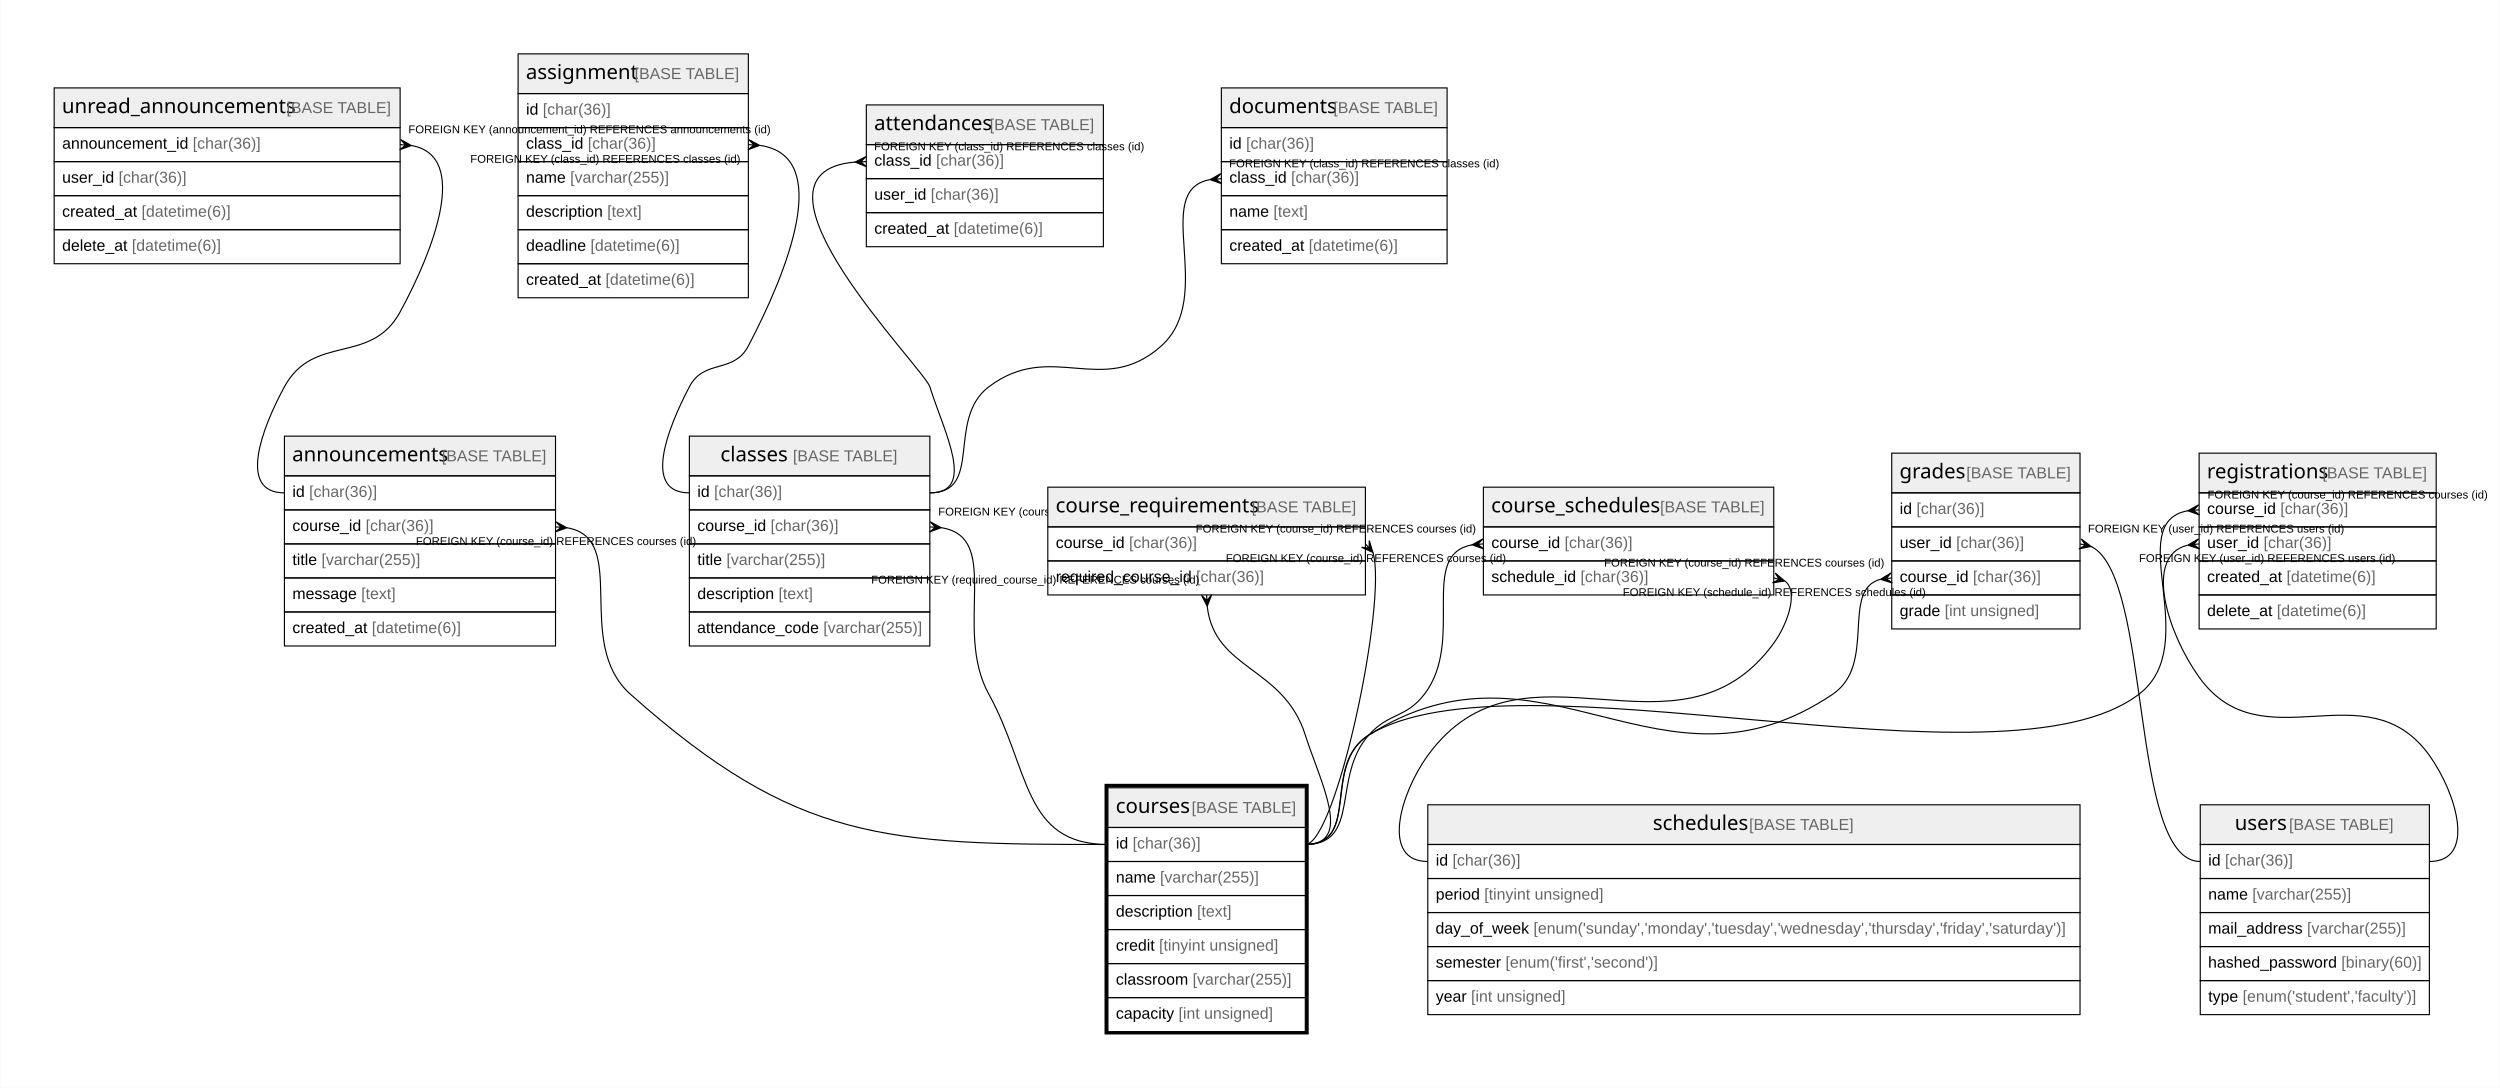
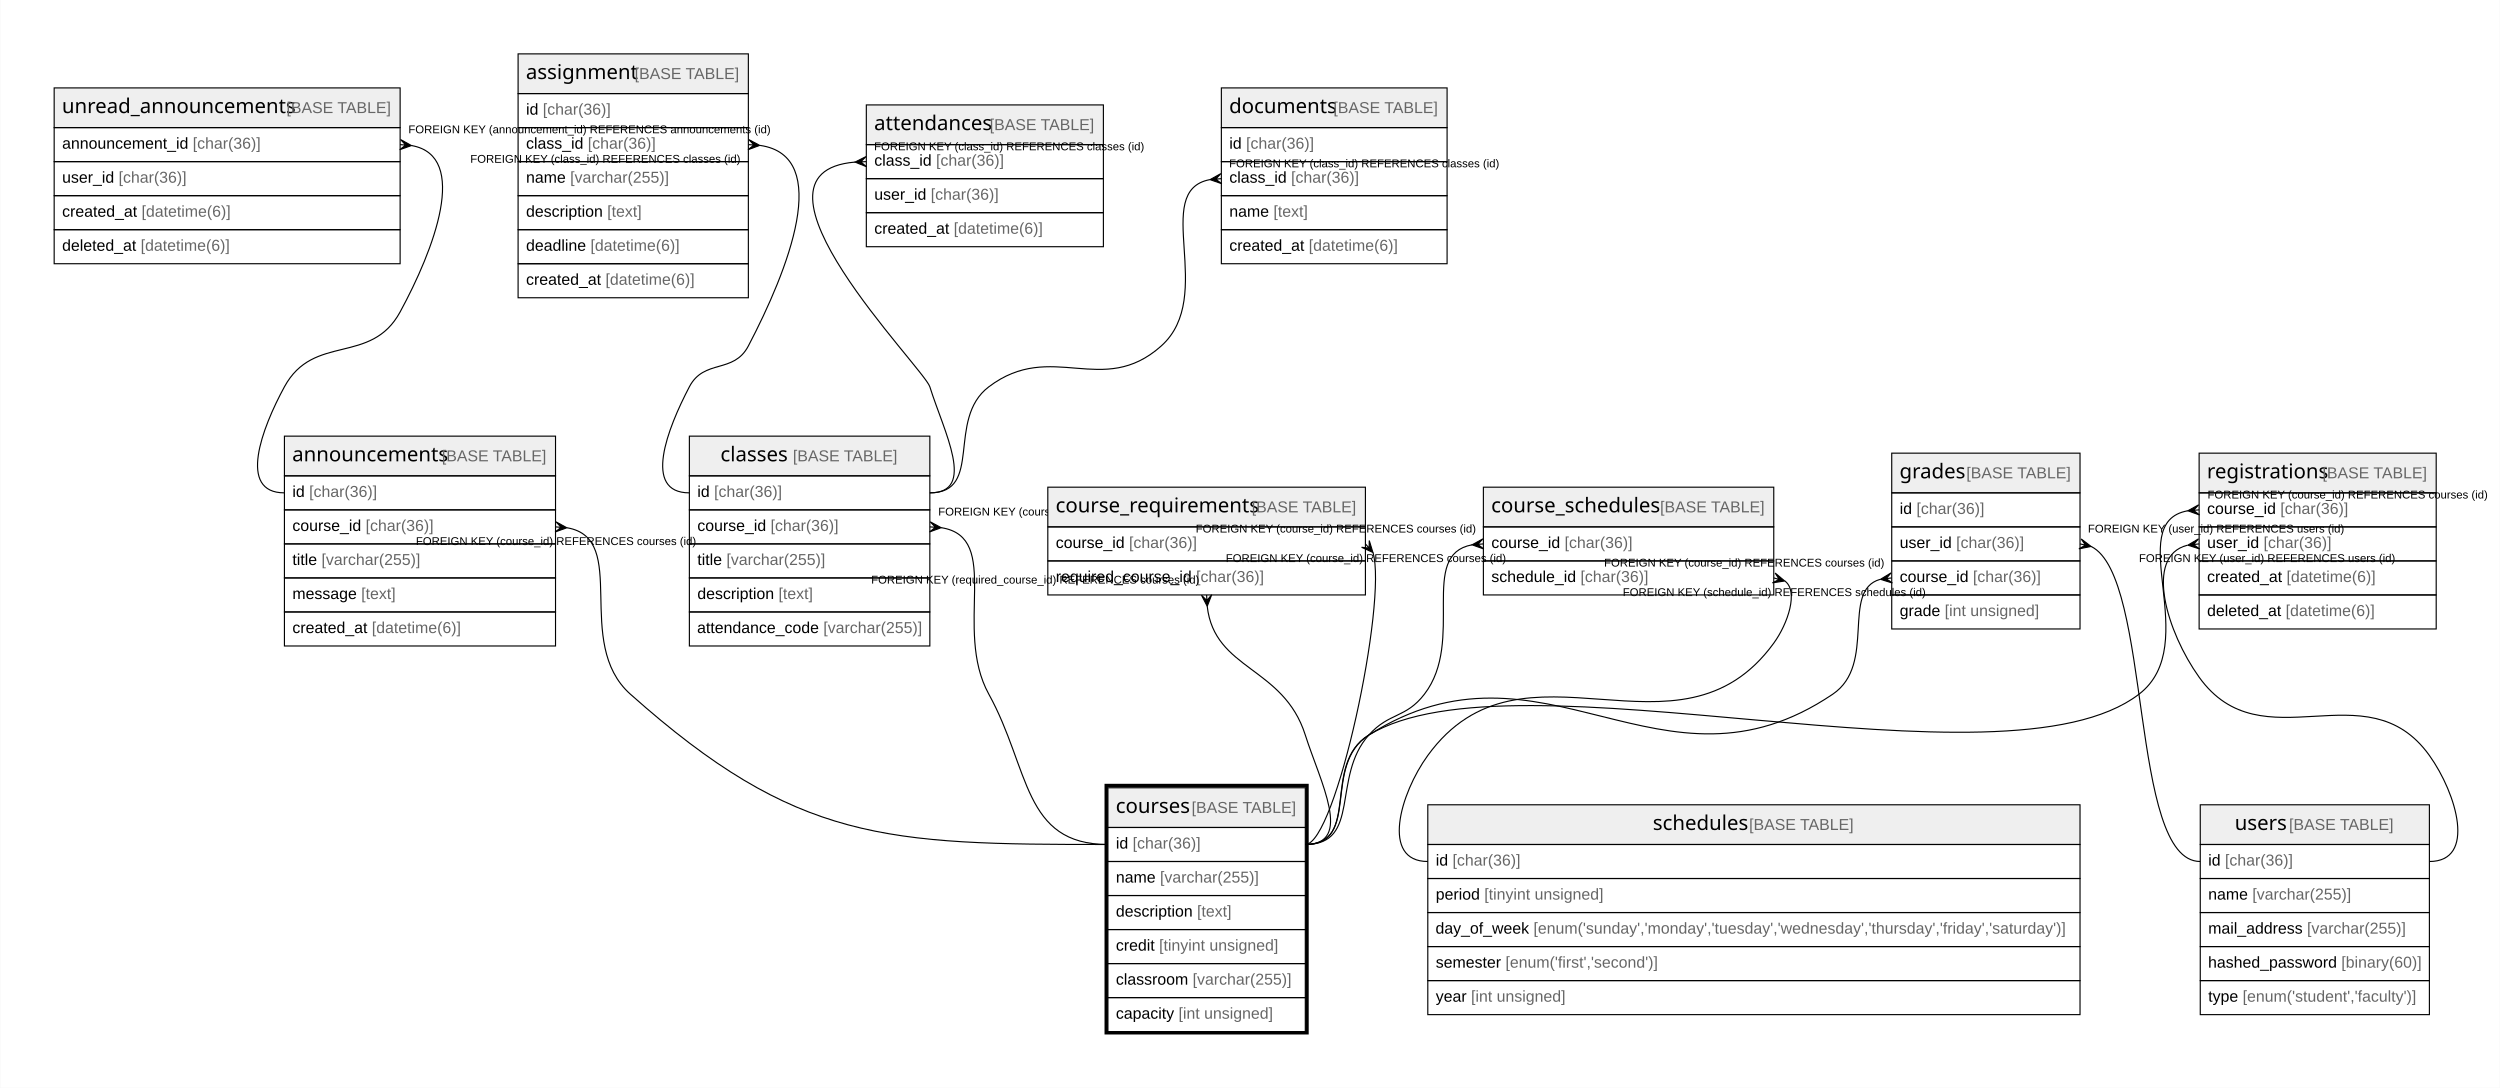
<svg xmlns="http://www.w3.org/2000/svg" width="2204pt" height="959pt" viewBox="0.00 0.00 2203.50 959.00">
  <g id="graph0" class="graph" transform="scale(1 1) rotate(0) translate(4 955)">
    <polygon fill="#ffffff" stroke="transparent" points="-4,4 -4,-955 2199.5,-955 2199.5,4 -4,4" />
    <g id="node1" class="node">
      <polygon fill="#efefef" stroke="transparent" points="972.5,-225.5 972.5,-260.5 1146.5,-260.5 1146.5,-225.5 972.5,-225.5" />
      <polygon fill="none" stroke="#000000" points="972.5,-225.5 972.5,-260.5 1146.5,-260.5 1146.5,-225.5 972.5,-225.5" />
      <text text-anchor="start" x="979.368" y="-238.3" font-family="Arial Bold" font-size="18.00" fill="#000000">courses</text>
      <text text-anchor="start" x="1042.379" y="-238.3" font-family="Arial" font-size="14.00" fill="#000000"> </text>
      <text text-anchor="start" x="1046.269" y="-238.3" font-family="Arial" font-size="14.00" fill="#666666">[BASE TABLE]</text>
      <polygon fill="none" stroke="#000000" points="972.5,-195.5 972.5,-225.5 1146.5,-225.5 1146.5,-195.5 972.5,-195.5" />
      <text text-anchor="start" x="979.5" y="-206.9" font-family="Arial" font-size="14.00" fill="#000000">id </text>
      <text text-anchor="start" x="994.28" y="-206.9" font-family="Arial" font-size="14.00" fill="#666666">[char(36)]</text>
      <polygon fill="none" stroke="#000000" points="972.5,-165.5 972.5,-195.5 1146.5,-195.5 1146.5,-165.5 972.5,-165.5" />
      <text text-anchor="start" x="979.5" y="-176.9" font-family="Arial" font-size="14.00" fill="#000000">name </text>
      <text text-anchor="start" x="1018.399" y="-176.9" font-family="Arial" font-size="14.00" fill="#666666">[varchar(255)]</text>
      <polygon fill="none" stroke="#000000" points="972.5,-135.5 972.5,-165.5 1146.5,-165.5 1146.5,-135.5 972.5,-135.5" />
      <text text-anchor="start" x="979.5" y="-146.9" font-family="Arial" font-size="14.00" fill="#000000">description </text>
      <text text-anchor="start" x="1051.068" y="-146.9" font-family="Arial" font-size="14.00" fill="#666666">[text]</text>
      <polygon fill="none" stroke="#000000" points="972.5,-105.5 972.5,-135.5 1146.5,-135.5 1146.5,-105.5 972.5,-105.5" />
      <text text-anchor="start" x="979.5" y="-116.9" font-family="Arial" font-size="14.00" fill="#000000">credit </text>
      <text text-anchor="start" x="1017.614" y="-116.9" font-family="Arial" font-size="14.00" fill="#666666">[tinyint unsigned]</text>
      <polygon fill="none" stroke="#000000" points="972.5,-75.5 972.5,-105.5 1146.5,-105.5 1146.5,-75.5 972.5,-75.5" />
      <text text-anchor="start" x="979.5" y="-86.9" font-family="Arial" font-size="14.00" fill="#000000">classroom </text>
      <text text-anchor="start" x="1047.166" y="-86.9" font-family="Arial" font-size="14.00" fill="#666666">[varchar(255)]</text>
      <polygon fill="none" stroke="#000000" points="972.5,-45.5 972.5,-75.5 1146.5,-75.5 1146.5,-45.5 972.5,-45.5" />
      <text text-anchor="start" x="979.5" y="-56.9" font-family="Arial" font-size="14.00" fill="#000000">capacity </text>
      <text text-anchor="start" x="1034.736" y="-56.9" font-family="Arial" font-size="14.00" fill="#666666">[int unsigned]</text>
      <polygon fill="none" stroke="#000000" stroke-width="3" points="971,-44.5 971,-262.5 1148,-262.5 1148,-44.5 971,-44.5" />
    </g>
    <g id="node2" class="node">
      <polygon fill="#efefef" stroke="transparent" points="246.5,-535.5 246.5,-570.5 485.5,-570.5 485.5,-535.5 246.5,-535.5" />
      <polygon fill="none" stroke="#000000" points="246.5,-535.5 246.5,-570.5 485.5,-570.5 485.5,-535.5 246.5,-535.5" />
      <text text-anchor="start" x="253.348" y="-548.3" font-family="Arial Bold" font-size="18.00" fill="#000000">announcements</text>
      <text text-anchor="start" x="381.398" y="-548.3" font-family="Arial" font-size="14.00" fill="#000000"> </text>
      <text text-anchor="start" x="385.289" y="-548.3" font-family="Arial" font-size="14.00" fill="#666666">[BASE TABLE]</text>
      <polygon fill="none" stroke="#000000" points="246.5,-505.5 246.5,-535.5 485.5,-535.5 485.5,-505.5 246.5,-505.5" />
      <text text-anchor="start" x="253.5" y="-516.9" font-family="Arial" font-size="14.00" fill="#000000">id </text>
      <text text-anchor="start" x="268.28" y="-516.9" font-family="Arial" font-size="14.00" fill="#666666">[char(36)]</text>
      <polygon fill="none" stroke="#000000" points="246.5,-475.5 246.5,-505.5 485.5,-505.5 485.5,-475.5 246.5,-475.5" />
      <text text-anchor="start" x="253.5" y="-486.9" font-family="Arial" font-size="14.00" fill="#000000">course_id </text>
      <text text-anchor="start" x="318.071" y="-486.9" font-family="Arial" font-size="14.00" fill="#666666">[char(36)]</text>
      <polygon fill="none" stroke="#000000" points="246.5,-445.5 246.5,-475.5 485.5,-475.5 485.5,-445.5 246.5,-445.5" />
      <text text-anchor="start" x="253.5" y="-456.9" font-family="Arial" font-size="14.00" fill="#000000">title </text>
      <text text-anchor="start" x="279.168" y="-456.9" font-family="Arial" font-size="14.00" fill="#666666">[varchar(255)]</text>
      <polygon fill="none" stroke="#000000" points="246.5,-415.5 246.5,-445.5 485.5,-445.5 485.5,-415.5 246.5,-415.5" />
      <text text-anchor="start" x="253.5" y="-426.9" font-family="Arial" font-size="14.00" fill="#000000">message </text>
      <text text-anchor="start" x="314.182" y="-426.9" font-family="Arial" font-size="14.00" fill="#666666">[text]</text>
      <polygon fill="none" stroke="#000000" points="246.5,-385.5 246.5,-415.5 485.5,-415.5 485.5,-385.5 246.5,-385.5" />
      <text text-anchor="start" x="253.5" y="-396.9" font-family="Arial" font-size="14.00" fill="#000000">created_at </text>
      <text text-anchor="start" x="323.528" y="-396.9" font-family="Arial" font-size="14.00" fill="#666666">[datetime(6)]</text>
    </g>
    <g id="edge1" class="edge">
      <path fill="none" stroke="#000000" d="M495.803,-489.69C551.363,-480.125 500.691,-388.241 551.5,-343 698.001,-212.555 776.341,-210.5 972.5,-210.5" />
      <polygon fill="#000000" stroke="#000000" points="495.469,-489.716 485.147,-486.014 490.485,-490.108 485.5,-490.5 485.5,-490.5 485.5,-490.5 490.485,-490.108 485.853,-494.986 495.469,-489.716 495.469,-489.716" />
      <text text-anchor="start" x="362.386" y="-474.5" font-family="Arial" font-size="10.00" fill="#000000">FOREIGN KEY (course_id) REFERENCES courses (id)</text>
    </g>
    <g id="node3" class="node">
      <polygon fill="#efefef" stroke="transparent" points="43.5,-842.5 43.5,-877.5 348.5,-877.5 348.5,-842.5 43.5,-842.5" />
      <polygon fill="none" stroke="#000000" points="43.5,-842.5 43.5,-877.5 348.5,-877.5 348.5,-842.5 43.5,-842.5" />
      <text text-anchor="start" x="50.333" y="-855.3" font-family="Arial Bold" font-size="18.00" fill="#000000">unread_announcements</text>
      <text text-anchor="start" x="244.413" y="-855.3" font-family="Arial" font-size="14.00" fill="#000000"> </text>
      <text text-anchor="start" x="248.304" y="-855.3" font-family="Arial" font-size="14.00" fill="#666666">[BASE TABLE]</text>
      <polygon fill="none" stroke="#000000" points="43.5,-812.5 43.5,-842.5 348.5,-842.5 348.5,-812.5 43.5,-812.5" />
      <text text-anchor="start" x="50.5" y="-823.9" font-family="Arial" font-size="14.00" fill="#000000">announcement_id </text>
      <text text-anchor="start" x="165.657" y="-823.9" font-family="Arial" font-size="14.00" fill="#666666">[char(36)]</text>
      <polygon fill="none" stroke="#000000" points="43.5,-782.5 43.5,-812.5 348.5,-812.5 348.5,-782.5 43.5,-782.5" />
      <text text-anchor="start" x="50.5" y="-793.9" font-family="Arial" font-size="14.00" fill="#000000">user_id </text>
      <text text-anchor="start" x="100.288" y="-793.9" font-family="Arial" font-size="14.00" fill="#666666">[char(36)]</text>
      <polygon fill="none" stroke="#000000" points="43.5,-752.5 43.5,-782.5 348.5,-782.5 348.5,-752.5 43.5,-752.5" />
      <text text-anchor="start" x="50.5" y="-763.9" font-family="Arial" font-size="14.00" fill="#000000">created_at </text>
      <text text-anchor="start" x="120.528" y="-763.9" font-family="Arial" font-size="14.00" fill="#666666">[datetime(6)]</text>
      <polygon fill="none" stroke="#000000" points="43.5,-722.5 43.5,-752.5 348.5,-752.5 348.5,-722.5 43.5,-722.5" />
-       <text text-anchor="start" x="50.5" y="-733.9" font-family="Arial" font-size="14.00" fill="#000000">delete_at </text>
-       <text text-anchor="start" x="111.974" y="-733.9" font-family="Arial" font-size="14.00" fill="#666666">[datetime(6)]</text>
+       <text text-anchor="start" x="50.5" y="-733.9" font-family="Arial" font-size="14.00" fill="#000000">deleted_at </text>
+       <text text-anchor="start" x="119.757" y="-733.9" font-family="Arial" font-size="14.00" fill="#666666">[datetime(6)]</text>
    </g>
    <g id="edge2" class="edge">
      <path fill="none" stroke="#000000" d="M358.698,-826.657C410.188,-817.418 378.054,-734.324 348.5,-680 322.696,-632.569 272.304,-661.431 246.5,-614 226.641,-577.497 204.944,-520.5 246.5,-520.5" />
      <polygon fill="#000000" stroke="#000000" points="358.466,-826.676 348.129,-823.015 353.483,-827.088 348.5,-827.5 348.5,-827.5 348.5,-827.5 353.483,-827.088 348.871,-831.985 358.466,-826.676 358.466,-826.676" />
      <text text-anchor="start" x="355.753" y="-837.5" font-family="Arial" font-size="10.00" fill="#000000">FOREIGN KEY (announcement_id) REFERENCES announcements (id)</text>
    </g>
    <g id="node4" class="node">
      <polygon fill="#efefef" stroke="transparent" points="603.5,-535.5 603.5,-570.5 815.5,-570.5 815.5,-535.5 603.5,-535.5" />
      <polygon fill="none" stroke="#000000" points="603.5,-535.5 603.5,-570.5 815.5,-570.5 815.5,-535.5 603.5,-535.5" />
      <text text-anchor="start" x="630.87" y="-548.3" font-family="Arial Bold" font-size="18.00" fill="#000000">classes</text>
      <text text-anchor="start" x="690.876" y="-548.3" font-family="Arial" font-size="14.00" fill="#000000"> </text>
      <text text-anchor="start" x="694.767" y="-548.3" font-family="Arial" font-size="14.00" fill="#666666">[BASE TABLE]</text>
      <polygon fill="none" stroke="#000000" points="603.5,-505.5 603.5,-535.5 815.5,-535.5 815.5,-505.5 603.5,-505.5" />
      <text text-anchor="start" x="610.5" y="-516.9" font-family="Arial" font-size="14.00" fill="#000000">id </text>
      <text text-anchor="start" x="625.28" y="-516.9" font-family="Arial" font-size="14.00" fill="#666666">[char(36)]</text>
      <polygon fill="none" stroke="#000000" points="603.5,-475.5 603.5,-505.5 815.5,-505.5 815.5,-475.5 603.5,-475.5" />
      <text text-anchor="start" x="610.5" y="-486.9" font-family="Arial" font-size="14.00" fill="#000000">course_id </text>
      <text text-anchor="start" x="675.071" y="-486.9" font-family="Arial" font-size="14.00" fill="#666666">[char(36)]</text>
      <polygon fill="none" stroke="#000000" points="603.5,-445.5 603.5,-475.5 815.5,-475.5 815.5,-445.5 603.5,-445.5" />
      <text text-anchor="start" x="610.5" y="-456.9" font-family="Arial" font-size="14.00" fill="#000000">title </text>
      <text text-anchor="start" x="636.168" y="-456.9" font-family="Arial" font-size="14.00" fill="#666666">[varchar(255)]</text>
      <polygon fill="none" stroke="#000000" points="603.5,-415.5 603.5,-445.5 815.5,-445.5 815.5,-415.5 603.5,-415.5" />
      <text text-anchor="start" x="610.5" y="-426.9" font-family="Arial" font-size="14.00" fill="#000000">description </text>
      <text text-anchor="start" x="682.068" y="-426.9" font-family="Arial" font-size="14.00" fill="#666666">[text]</text>
      <polygon fill="none" stroke="#000000" points="603.5,-385.5 603.5,-415.5 815.5,-415.5 815.5,-385.5 603.5,-385.5" />
      <text text-anchor="start" x="610.3" y="-396.9" font-family="Arial" font-size="14.00" fill="#000000">attendance_code </text>
      <text text-anchor="start" x="721.581" y="-396.9" font-family="Arial" font-size="14.00" fill="#666666">[varchar(255)]</text>
    </g>
    <g id="edge3" class="edge">
      <path fill="none" stroke="#000000" d="M825.52,-489.794C879.855,-481.433 835.671,-400.64 867.5,-343 903.821,-277.224 897.362,-210.5 972.5,-210.5" />
      <polygon fill="#000000" stroke="#000000" points="825.475,-489.797 815.183,-486.011 820.488,-490.148 815.5,-490.5 815.5,-490.5 815.5,-490.5 820.488,-490.148 815.817,-494.989 825.475,-489.797 825.475,-489.797" />
      <text text-anchor="start" x="822.886" y="-500.5" font-family="Arial" font-size="10.00" fill="#000000">FOREIGN KEY (course_id) REFERENCES courses (id)</text>
    </g>
    <g id="node5" class="node">
      <polygon fill="#efefef" stroke="transparent" points="452.5,-872.5 452.5,-907.5 655.5,-907.5 655.5,-872.5 452.5,-872.5" />
      <polygon fill="none" stroke="#000000" points="452.5,-872.5 452.5,-907.5 655.5,-907.5 655.5,-872.5 452.5,-872.5" />
      <text text-anchor="start" x="459.363" y="-885.3" font-family="Arial Bold" font-size="18.00" fill="#000000">assignment</text>
      <text text-anchor="start" x="551.383" y="-885.3" font-family="Arial" font-size="14.00" fill="#000000"> </text>
      <text text-anchor="start" x="555.274" y="-885.3" font-family="Arial" font-size="14.00" fill="#666666">[BASE TABLE]</text>
      <polygon fill="none" stroke="#000000" points="452.5,-842.5 452.5,-872.5 655.5,-872.5 655.5,-842.5 452.5,-842.5" />
      <text text-anchor="start" x="459.5" y="-853.9" font-family="Arial" font-size="14.00" fill="#000000">id </text>
      <text text-anchor="start" x="474.28" y="-853.9" font-family="Arial" font-size="14.00" fill="#666666">[char(36)]</text>
      <polygon fill="none" stroke="#000000" points="452.5,-812.5 452.5,-842.5 655.5,-842.5 655.5,-812.5 452.5,-812.5" />
      <text text-anchor="start" x="459.5" y="-823.9" font-family="Arial" font-size="14.00" fill="#000000">class_id </text>
      <text text-anchor="start" x="513.952" y="-823.9" font-family="Arial" font-size="14.00" fill="#666666">[char(36)]</text>
      <polygon fill="none" stroke="#000000" points="452.5,-782.5 452.5,-812.5 655.5,-812.5 655.5,-782.5 452.5,-782.5" />
      <text text-anchor="start" x="459.5" y="-793.9" font-family="Arial" font-size="14.00" fill="#000000">name </text>
      <text text-anchor="start" x="498.399" y="-793.9" font-family="Arial" font-size="14.00" fill="#666666">[varchar(255)]</text>
      <polygon fill="none" stroke="#000000" points="452.5,-752.5 452.5,-782.5 655.5,-782.5 655.5,-752.5 452.5,-752.5" />
      <text text-anchor="start" x="459.5" y="-763.9" font-family="Arial" font-size="14.00" fill="#000000">description </text>
      <text text-anchor="start" x="531.068" y="-763.9" font-family="Arial" font-size="14.00" fill="#666666">[text]</text>
      <polygon fill="none" stroke="#000000" points="452.5,-722.5 452.5,-752.5 655.5,-752.5 655.5,-722.5 452.5,-722.5" />
      <text text-anchor="start" x="459.5" y="-733.9" font-family="Arial" font-size="14.00" fill="#000000">deadline </text>
      <text text-anchor="start" x="516.299" y="-733.9" font-family="Arial" font-size="14.00" fill="#666666">[datetime(6)]</text>
      <polygon fill="none" stroke="#000000" points="452.5,-692.5 452.5,-722.5 655.5,-722.5 655.5,-692.5 452.5,-692.5" />
      <text text-anchor="start" x="459.5" y="-703.9" font-family="Arial" font-size="14.00" fill="#000000">created_at </text>
      <text text-anchor="start" x="529.528" y="-703.9" font-family="Arial" font-size="14.00" fill="#666666">[datetime(6)]</text>
    </g>
    <g id="edge4" class="edge">
      <path fill="none" stroke="#000000" d="M665.808,-826.806C730.438,-817.493 690.397,-716.603 655.5,-650 642.454,-625.101 616.546,-638.899 603.5,-614 584.214,-577.191 561.944,-520.5 603.5,-520.5" />
      <polygon fill="#000000" stroke="#000000" points="665.477,-826.828 655.197,-823.01 660.489,-827.164 655.5,-827.5 655.5,-827.5 655.5,-827.5 660.489,-827.164 655.803,-831.99 665.477,-826.828 665.477,-826.828" />
      <text text-anchor="start" x="410.334" y="-811.5" font-family="Arial" font-size="10.00" fill="#000000">FOREIGN KEY (class_id) REFERENCES classes (id)</text>
    </g>
    <g id="node6" class="node">
      <polygon fill="#efefef" stroke="transparent" points="759.5,-827.5 759.5,-862.5 968.5,-862.5 968.5,-827.5 759.5,-827.5" />
      <polygon fill="none" stroke="#000000" points="759.5,-827.5 759.5,-862.5 968.5,-862.5 968.5,-827.5 759.5,-827.5" />
      <text text-anchor="start" x="766.349" y="-840.3" font-family="Arial Bold" font-size="18.00" fill="#000000">attendances</text>
      <text text-anchor="start" x="864.397" y="-840.3" font-family="Arial" font-size="14.00" fill="#000000"> </text>
      <text text-anchor="start" x="868.288" y="-840.3" font-family="Arial" font-size="14.00" fill="#666666">[BASE TABLE]</text>
      <polygon fill="none" stroke="#000000" points="759.5,-797.5 759.5,-827.5 968.5,-827.5 968.5,-797.5 759.5,-797.5" />
      <text text-anchor="start" x="766.5" y="-808.9" font-family="Arial" font-size="14.00" fill="#000000">class_id </text>
      <text text-anchor="start" x="820.952" y="-808.9" font-family="Arial" font-size="14.00" fill="#666666">[char(36)]</text>
      <polygon fill="none" stroke="#000000" points="759.5,-767.5 759.5,-797.5 968.5,-797.5 968.5,-767.5 759.5,-767.5" />
      <text text-anchor="start" x="766.5" y="-778.9" font-family="Arial" font-size="14.00" fill="#000000">user_id </text>
      <text text-anchor="start" x="816.288" y="-778.9" font-family="Arial" font-size="14.00" fill="#666666">[char(36)]</text>
      <polygon fill="none" stroke="#000000" points="759.5,-737.5 759.5,-767.5 968.5,-767.5 968.5,-737.5 759.5,-737.5" />
      <text text-anchor="start" x="766.5" y="-748.9" font-family="Arial" font-size="14.00" fill="#000000">created_at </text>
      <text text-anchor="start" x="836.528" y="-748.9" font-family="Arial" font-size="14.00" fill="#666666">[datetime(6)]</text>
    </g>
    <g id="edge5" class="edge">
      <path fill="none" stroke="#000000" d="M749.456,-812.1C638.431,-802.698 810.334,-630.556 815.5,-614 827.878,-574.331 857.056,-520.5 815.5,-520.5" />
      <polygon fill="#000000" stroke="#000000" points="749.508,-812.102 759.321,-816.996 754.504,-812.301 759.5,-812.5 759.5,-812.5 759.5,-812.5 754.504,-812.301 759.679,-808.004 749.508,-812.102 749.508,-812.102" />
      <text text-anchor="start" x="766.335" y="-822.5" font-family="Arial" font-size="10.00" fill="#000000">FOREIGN KEY (class_id) REFERENCES classes (id)</text>
    </g>
    <g id="node7" class="node">
      <polygon fill="#efefef" stroke="transparent" points="1072.5,-842.5 1072.5,-877.5 1271.5,-877.5 1271.5,-842.5 1072.5,-842.5" />
      <polygon fill="none" stroke="#000000" points="1072.5,-842.5 1072.5,-877.5 1271.5,-877.5 1271.5,-842.5 1072.5,-842.5" />
      <text text-anchor="start" x="1079.36" y="-855.3" font-family="Arial Bold" font-size="18.00" fill="#000000">documents</text>
      <text text-anchor="start" x="1167.386" y="-855.3" font-family="Arial" font-size="14.00" fill="#000000"> </text>
      <text text-anchor="start" x="1171.276" y="-855.3" font-family="Arial" font-size="14.00" fill="#666666">[BASE TABLE]</text>
      <polygon fill="none" stroke="#000000" points="1072.5,-812.5 1072.5,-842.5 1271.5,-842.5 1271.5,-812.5 1072.5,-812.5" />
      <text text-anchor="start" x="1079.5" y="-823.9" font-family="Arial" font-size="14.00" fill="#000000">id </text>
      <text text-anchor="start" x="1094.28" y="-823.9" font-family="Arial" font-size="14.00" fill="#666666">[char(36)]</text>
      <polygon fill="none" stroke="#000000" points="1072.5,-782.5 1072.5,-812.5 1271.5,-812.5 1271.5,-782.5 1072.5,-782.5" />
      <text text-anchor="start" x="1079.5" y="-793.9" font-family="Arial" font-size="14.00" fill="#000000">class_id </text>
      <text text-anchor="start" x="1133.952" y="-793.9" font-family="Arial" font-size="14.00" fill="#666666">[char(36)]</text>
      <polygon fill="none" stroke="#000000" points="1072.5,-752.5 1072.5,-782.5 1271.5,-782.5 1271.5,-752.5 1072.5,-752.5" />
      <text text-anchor="start" x="1079.5" y="-763.9" font-family="Arial" font-size="14.00" fill="#000000">name </text>
      <text text-anchor="start" x="1118.399" y="-763.9" font-family="Arial" font-size="14.00" fill="#666666">[text]</text>
      <polygon fill="none" stroke="#000000" points="1072.5,-722.5 1072.5,-752.5 1271.5,-752.5 1271.5,-722.5 1072.5,-722.5" />
      <text text-anchor="start" x="1079.5" y="-733.9" font-family="Arial" font-size="14.00" fill="#000000">created_at </text>
      <text text-anchor="start" x="1149.528" y="-733.9" font-family="Arial" font-size="14.00" fill="#666666">[datetime(6)]</text>
    </g>
    <g id="edge6" class="edge">
      <path fill="none" stroke="#000000" d="M1062.27,-796.619C1009.984,-786.607 1068.605,-693.874 1019.5,-650 967.73,-603.744 922.856,-655.899 867.5,-614 829.586,-585.303 863.05,-520.5 815.5,-520.5" />
      <polygon fill="#000000" stroke="#000000" points="1062.537,-796.641 1072.114,-801.983 1067.518,-797.071 1072.5,-797.5 1072.5,-797.5 1072.5,-797.5 1067.518,-797.071 1072.886,-793.017 1062.537,-796.641 1062.537,-796.641" />
      <text text-anchor="start" x="1079.334" y="-807.5" font-family="Arial" font-size="10.00" fill="#000000">FOREIGN KEY (class_id) REFERENCES classes (id)</text>
    </g>
    <g id="node8" class="node">
      <polygon fill="#efefef" stroke="transparent" points="919.5,-490.5 919.5,-525.5 1199.5,-525.5 1199.5,-490.5 919.5,-490.5" />
      <polygon fill="none" stroke="#000000" points="919.5,-490.5 919.5,-525.5 1199.5,-525.5 1199.5,-490.5 919.5,-490.5" />
      <text text-anchor="start" x="926.36" y="-503.3" font-family="Arial Bold" font-size="18.00" fill="#000000">course_requirements</text>
      <text text-anchor="start" x="1095.387" y="-503.3" font-family="Arial" font-size="14.00" fill="#000000"> </text>
      <text text-anchor="start" x="1099.277" y="-503.3" font-family="Arial" font-size="14.00" fill="#666666">[BASE TABLE]</text>
      <polygon fill="none" stroke="#000000" points="919.5,-460.5 919.5,-490.5 1199.5,-490.5 1199.5,-460.5 919.5,-460.5" />
      <text text-anchor="start" x="926.5" y="-471.9" font-family="Arial" font-size="14.00" fill="#000000">course_id </text>
      <text text-anchor="start" x="991.071" y="-471.9" font-family="Arial" font-size="14.00" fill="#666666">[char(36)]</text>
      <polygon fill="none" stroke="#000000" points="919.5,-430.5 919.5,-460.5 1199.5,-460.5 1199.5,-430.5 919.5,-430.5" />
      <text text-anchor="start" x="926.5" y="-441.9" font-family="Arial" font-size="14.00" fill="#000000">required_course_id </text>
      <text text-anchor="start" x="1050.194" y="-441.9" font-family="Arial" font-size="14.00" fill="#666666">[char(36)]</text>
    </g>
    <g id="edge7" class="edge">
      <path fill="none" stroke="#000000" d="M1206.191,-467.855C1218.999,-424.405 1173.478,-210.5 1146.5,-210.5" />
      <polygon fill="#000000" stroke="#000000" points="1206.086,-467.975 1196.114,-472.536 1202.793,-471.737 1199.5,-475.5 1199.5,-475.5 1199.5,-475.5 1202.793,-471.737 1202.886,-478.464 1206.086,-467.975 1206.086,-467.975" />
      <text text-anchor="start" x="1076.386" y="-459.5" font-family="Arial" font-size="10.00" fill="#000000">FOREIGN KEY (course_id) REFERENCES courses (id)</text>
    </g>
    <g id="edge8" class="edge">
      <path fill="none" stroke="#000000" d="M1060.04,-420.481C1066.408,-363.966 1127.289,-367.629 1146.5,-307 1159.455,-266.115 1189.389,-210.5 1146.5,-210.5" />
      <polygon fill="#000000" stroke="#000000" points="1060.038,-420.514 1055.006,-430.258 1059.769,-425.507 1059.5,-430.5 1059.5,-430.5 1059.5,-430.5 1059.769,-425.507 1063.994,-430.742 1060.038,-420.514 1060.038,-420.514" />
      <text text-anchor="start" x="763.77" y="-440.5" font-family="Arial" font-size="10.00" fill="#000000">FOREIGN KEY (required_course_id) REFERENCES courses (id)</text>
    </g>
    <g id="node9" class="node">
      <polygon fill="#efefef" stroke="transparent" points="1303.5,-490.5 1303.5,-525.5 1559.5,-525.5 1559.5,-490.5 1303.5,-490.5" />
      <polygon fill="none" stroke="#000000" points="1303.5,-490.5 1303.5,-525.5 1559.5,-525.5 1559.5,-490.5 1303.5,-490.5" />
      <text text-anchor="start" x="1310.352" y="-503.3" font-family="Arial Bold" font-size="18.00" fill="#000000">course_schedules</text>
      <text text-anchor="start" x="1455.394" y="-503.3" font-family="Arial" font-size="14.00" fill="#000000"> </text>
      <text text-anchor="start" x="1459.285" y="-503.3" font-family="Arial" font-size="14.00" fill="#666666">[BASE TABLE]</text>
      <polygon fill="none" stroke="#000000" points="1303.5,-460.5 1303.5,-490.5 1559.5,-490.5 1559.5,-460.5 1303.5,-460.5" />
      <text text-anchor="start" x="1310.5" y="-471.9" font-family="Arial" font-size="14.00" fill="#000000">course_id </text>
      <text text-anchor="start" x="1375.071" y="-471.9" font-family="Arial" font-size="14.00" fill="#666666">[char(36)]</text>
      <polygon fill="none" stroke="#000000" points="1303.5,-430.5 1303.5,-460.5 1559.5,-460.5 1559.5,-430.5 1303.5,-430.5" />
      <text text-anchor="start" x="1310.5" y="-441.9" font-family="Arial" font-size="14.00" fill="#000000">schedule_id </text>
      <text text-anchor="start" x="1389.082" y="-441.9" font-family="Arial" font-size="14.00" fill="#666666">[char(36)]</text>
    </g>
    <g id="edge9" class="edge">
      <path fill="none" stroke="#000000" d="M1293.504,-474.675C1245.774,-465.96 1287.805,-390.209 1251.5,-343 1235.026,-321.579 1220.551,-327.11 1202.5,-307 1169.377,-270.098 1196.087,-210.5 1146.5,-210.5" />
      <polygon fill="#000000" stroke="#000000" points="1293.534,-474.677 1303.13,-479.985 1298.517,-475.089 1303.5,-475.5 1303.5,-475.5 1303.5,-475.5 1298.517,-475.089 1303.87,-471.015 1293.534,-474.677 1293.534,-474.677" />
      <text text-anchor="start" x="1049.886" y="-485.5" font-family="Arial" font-size="10.00" fill="#000000">FOREIGN KEY (course_id) REFERENCES courses (id)</text>
    </g>
    <g id="node10" class="node">
      <polygon fill="#efefef" stroke="transparent" points="1254.5,-210.5 1254.5,-245.5 1829.5,-245.5 1829.5,-210.5 1254.5,-210.5" />
      <polygon fill="none" stroke="#000000" points="1254.5,-210.5 1254.5,-245.5 1829.5,-245.5 1829.5,-210.5 1254.5,-210.5" />
      <text text-anchor="start" x="1452.861" y="-223.3" font-family="Arial Bold" font-size="18.00" fill="#000000">schedules</text>
      <text text-anchor="start" x="1533.886" y="-223.3" font-family="Arial" font-size="14.00" fill="#000000"> </text>
      <text text-anchor="start" x="1537.776" y="-223.3" font-family="Arial" font-size="14.00" fill="#666666">[BASE TABLE]</text>
      <polygon fill="none" stroke="#000000" points="1254.5,-180.5 1254.5,-210.5 1829.5,-210.5 1829.5,-180.5 1254.5,-180.5" />
      <text text-anchor="start" x="1261.5" y="-191.9" font-family="Arial" font-size="14.00" fill="#000000">id </text>
      <text text-anchor="start" x="1276.28" y="-191.9" font-family="Arial" font-size="14.00" fill="#666666">[char(36)]</text>
      <polygon fill="none" stroke="#000000" points="1254.5,-150.5 1254.5,-180.5 1829.5,-180.5 1829.5,-150.5 1254.5,-150.5" />
      <text text-anchor="start" x="1261.5" y="-161.9" font-family="Arial" font-size="14.00" fill="#000000">period </text>
      <text text-anchor="start" x="1304.288" y="-161.9" font-family="Arial" font-size="14.00" fill="#666666">[tinyint unsigned]</text>
      <polygon fill="none" stroke="#000000" points="1254.5,-120.5 1254.5,-150.5 1829.5,-150.5 1829.5,-120.5 1254.5,-120.5" />
      <text text-anchor="start" x="1261.276" y="-131.9" font-family="Arial" font-size="14.00" fill="#000000">day_of_week </text>
      <text text-anchor="start" x="1347.642" y="-131.9" font-family="Arial" font-size="14.00" fill="#666666">[enum('sunday','monday','tuesday','wednesday','thursday','friday','saturday')]</text>
      <polygon fill="none" stroke="#000000" points="1254.5,-90.5 1254.5,-120.5 1829.5,-120.5 1829.5,-90.5 1254.5,-90.5" />
      <text text-anchor="start" x="1261.5" y="-101.9" font-family="Arial" font-size="14.00" fill="#000000">semester </text>
      <text text-anchor="start" x="1322.95" y="-101.9" font-family="Arial" font-size="14.00" fill="#666666">[enum('first','second')]</text>
      <polygon fill="none" stroke="#000000" points="1254.5,-60.5 1254.5,-90.5 1829.5,-90.5 1829.5,-60.5 1254.5,-60.5" />
      <text text-anchor="start" x="1261.5" y="-71.9" font-family="Arial" font-size="14.00" fill="#000000">year </text>
      <text text-anchor="start" x="1292.616" y="-71.9" font-family="Arial" font-size="14.00" fill="#666666">[int unsigned]</text>
    </g>
    <g id="edge10" class="edge">
      <path fill="none" stroke="#000000" d="M1569.304,-442.76C1581.479,-433.851 1572.059,-405.281 1559.5,-388 1475.713,-272.713 1338.287,-404.287 1254.5,-289 1230.069,-255.385 1212.944,-195.5 1254.5,-195.5" />
      <polygon fill="#000000" stroke="#000000" points="1569.131,-442.808 1558.289,-441.166 1564.315,-444.154 1559.5,-445.5 1559.5,-445.5 1559.5,-445.5 1564.315,-444.154 1560.711,-449.834 1569.131,-442.808 1569.131,-442.808" />
      <text text-anchor="start" x="1426.378" y="-429.5" font-family="Arial" font-size="10.00" fill="#000000">FOREIGN KEY (schedule_id) REFERENCES schedules (id)</text>
    </g>
    <g id="node11" class="node">
      <polygon fill="#efefef" stroke="transparent" points="1663.5,-520.5 1663.5,-555.5 1829.5,-555.5 1829.5,-520.5 1663.5,-520.5" />
      <polygon fill="none" stroke="#000000" points="1663.5,-520.5 1663.5,-555.5 1829.5,-555.5 1829.5,-520.5 1663.5,-520.5" />
      <text text-anchor="start" x="1670.365" y="-533.3" font-family="Arial Bold" font-size="18.00" fill="#000000">grades</text>
      <text text-anchor="start" x="1725.382" y="-533.3" font-family="Arial" font-size="14.00" fill="#000000"> </text>
      <text text-anchor="start" x="1729.272" y="-533.3" font-family="Arial" font-size="14.00" fill="#666666">[BASE TABLE]</text>
      <polygon fill="none" stroke="#000000" points="1663.5,-490.5 1663.5,-520.5 1829.5,-520.5 1829.5,-490.5 1663.5,-490.5" />
      <text text-anchor="start" x="1670.5" y="-501.9" font-family="Arial" font-size="14.00" fill="#000000">id </text>
      <text text-anchor="start" x="1685.28" y="-501.9" font-family="Arial" font-size="14.00" fill="#666666">[char(36)]</text>
      <polygon fill="none" stroke="#000000" points="1663.5,-460.5 1663.5,-490.5 1829.5,-490.5 1829.5,-460.5 1663.5,-460.5" />
      <text text-anchor="start" x="1670.5" y="-471.9" font-family="Arial" font-size="14.00" fill="#000000">user_id </text>
      <text text-anchor="start" x="1720.288" y="-471.9" font-family="Arial" font-size="14.00" fill="#666666">[char(36)]</text>
      <polygon fill="none" stroke="#000000" points="1663.5,-430.5 1663.5,-460.5 1829.5,-460.5 1829.5,-430.5 1663.5,-430.5" />
      <text text-anchor="start" x="1670.5" y="-441.9" font-family="Arial" font-size="14.00" fill="#000000">course_id </text>
      <text text-anchor="start" x="1735.071" y="-441.9" font-family="Arial" font-size="14.00" fill="#666666">[char(36)]</text>
      <polygon fill="none" stroke="#000000" points="1663.5,-400.5 1663.5,-430.5 1829.5,-430.5 1829.5,-400.5 1663.5,-400.5" />
      <text text-anchor="start" x="1670.5" y="-411.9" font-family="Arial" font-size="14.00" fill="#000000">grade </text>
      <text text-anchor="start" x="1710.182" y="-411.9" font-family="Arial" font-size="14.00" fill="#666666">[int unsigned]</text>
    </g>
    <g id="edge11" class="edge">
      <path fill="none" stroke="#000000" d="M1653.137,-444.204C1618.375,-434.231 1650.511,-369.378 1611.5,-343 1460.333,-240.786 1356.485,-404.917 1202.5,-307 1160.656,-280.392 1196.087,-210.5 1146.5,-210.5" />
      <polygon fill="#000000" stroke="#000000" points="1653.577,-444.259 1662.941,-449.965 1658.539,-444.88 1663.5,-445.5 1663.5,-445.5 1663.5,-445.5 1658.539,-444.88 1664.059,-441.035 1653.577,-444.259 1653.577,-444.259" />
      <text text-anchor="start" x="1409.886" y="-455.5" font-family="Arial" font-size="10.00" fill="#000000">FOREIGN KEY (course_id) REFERENCES courses (id)</text>
    </g>
    <g id="node12" class="node">
      <polygon fill="#efefef" stroke="transparent" points="1935.5,-210.5 1935.5,-245.5 2137.5,-245.5 2137.5,-210.5 1935.5,-210.5" />
      <polygon fill="none" stroke="#000000" points="1935.5,-210.5 1935.5,-245.5 2137.5,-245.5 2137.5,-210.5 1935.5,-210.5" />
      <text text-anchor="start" x="1965.871" y="-223.3" font-family="Arial Bold" font-size="18.00" fill="#000000">users</text>
      <text text-anchor="start" x="2009.875" y="-223.3" font-family="Arial" font-size="14.00" fill="#000000"> </text>
      <text text-anchor="start" x="2013.766" y="-223.3" font-family="Arial" font-size="14.00" fill="#666666">[BASE TABLE]</text>
      <polygon fill="none" stroke="#000000" points="1935.5,-180.5 1935.5,-210.5 2137.5,-210.5 2137.5,-180.5 1935.5,-180.5" />
      <text text-anchor="start" x="1942.5" y="-191.9" font-family="Arial" font-size="14.00" fill="#000000">id </text>
      <text text-anchor="start" x="1957.28" y="-191.9" font-family="Arial" font-size="14.00" fill="#666666">[char(36)]</text>
      <polygon fill="none" stroke="#000000" points="1935.5,-150.5 1935.5,-180.5 2137.5,-180.5 2137.5,-150.5 1935.5,-150.5" />
      <text text-anchor="start" x="1942.5" y="-161.9" font-family="Arial" font-size="14.00" fill="#000000">name </text>
      <text text-anchor="start" x="1981.399" y="-161.9" font-family="Arial" font-size="14.00" fill="#666666">[varchar(255)]</text>
      <polygon fill="none" stroke="#000000" points="1935.5,-120.5 1935.5,-150.5 2137.5,-150.5 2137.5,-120.5 1935.5,-120.5" />
      <text text-anchor="start" x="1942.5" y="-131.9" font-family="Arial" font-size="14.00" fill="#000000">mail_address </text>
      <text text-anchor="start" x="2029.621" y="-131.9" font-family="Arial" font-size="14.00" fill="#666666">[varchar(255)]</text>
      <polygon fill="none" stroke="#000000" points="1935.5,-90.5 1935.5,-120.5 2137.5,-120.5 2137.5,-90.5 1935.5,-90.5" />
      <text text-anchor="start" x="1942.367" y="-101.9" font-family="Arial" font-size="14.00" fill="#000000">hashed_password </text>
      <text text-anchor="start" x="2059.851" y="-101.9" font-family="Arial" font-size="14.00" fill="#666666">[binary(60)]</text>
      <polygon fill="none" stroke="#000000" points="1935.5,-60.5 1935.5,-90.5 2137.5,-90.5 2137.5,-60.5 1935.5,-60.5" />
      <text text-anchor="start" x="1942.5" y="-71.9" font-family="Arial" font-size="14.00" fill="#000000">type </text>
      <text text-anchor="start" x="1972.846" y="-71.9" font-family="Arial" font-size="14.00" fill="#666666">[enum('student','faculty')]</text>
    </g>
    <g id="edge12" class="edge">
      <path fill="none" stroke="#000000" d="M1839.272,-473.246C1893.438,-446.747 1872.477,-195.5 1935.5,-195.5" />
      <polygon fill="#000000" stroke="#000000" points="1839.244,-473.252 1828.489,-471.115 1834.372,-474.376 1829.5,-475.5 1829.5,-475.5 1829.5,-475.5 1834.372,-474.376 1830.511,-479.885 1839.244,-473.252 1839.244,-473.252" />
      <text text-anchor="start" x="1836.445" y="-485.5" font-family="Arial" font-size="10.00" fill="#000000">FOREIGN KEY (user_id) REFERENCES users (id)</text>
    </g>
    <g id="node13" class="node">
      <polygon fill="#efefef" stroke="transparent" points="1934.5,-520.5 1934.5,-555.5 2143.5,-555.5 2143.5,-520.5 1934.5,-520.5" />
      <polygon fill="none" stroke="#000000" points="1934.5,-520.5 1934.5,-555.5 2143.5,-555.5 2143.5,-520.5 1934.5,-520.5" />
      <text text-anchor="start" x="1941.369" y="-533.3" font-family="Arial Bold" font-size="18.00" fill="#000000">registrations</text>
      <text text-anchor="start" x="2039.377" y="-533.3" font-family="Arial" font-size="14.00" fill="#000000"> </text>
      <text text-anchor="start" x="2043.268" y="-533.3" font-family="Arial" font-size="14.00" fill="#666666">[BASE TABLE]</text>
      <polygon fill="none" stroke="#000000" points="1934.5,-490.5 1934.5,-520.5 2143.5,-520.5 2143.5,-490.5 1934.5,-490.5" />
      <text text-anchor="start" x="1941.5" y="-501.9" font-family="Arial" font-size="14.00" fill="#000000">course_id </text>
      <text text-anchor="start" x="2006.071" y="-501.9" font-family="Arial" font-size="14.00" fill="#666666">[char(36)]</text>
      <polygon fill="none" stroke="#000000" points="1934.5,-460.5 1934.5,-490.5 2143.5,-490.5 2143.5,-460.5 1934.5,-460.5" />
      <text text-anchor="start" x="1941.5" y="-471.9" font-family="Arial" font-size="14.00" fill="#000000">user_id </text>
      <text text-anchor="start" x="1991.288" y="-471.9" font-family="Arial" font-size="14.00" fill="#666666">[char(36)]</text>
      <polygon fill="none" stroke="#000000" points="1934.5,-430.5 1934.5,-460.5 2143.5,-460.5 2143.5,-430.5 1934.5,-430.5" />
      <text text-anchor="start" x="1941.5" y="-441.9" font-family="Arial" font-size="14.00" fill="#000000">created_at </text>
      <text text-anchor="start" x="2011.528" y="-441.9" font-family="Arial" font-size="14.00" fill="#666666">[datetime(6)]</text>
      <polygon fill="none" stroke="#000000" points="1934.5,-400.5 1934.5,-430.5 2143.5,-430.5 2143.5,-400.5 1934.5,-400.5" />
-       <text text-anchor="start" x="1941.5" y="-411.9" font-family="Arial" font-size="14.00" fill="#000000">delete_at </text>
-       <text text-anchor="start" x="2002.974" y="-411.9" font-family="Arial" font-size="14.00" fill="#666666">[datetime(6)]</text>
+       <text text-anchor="start" x="1941.5" y="-411.9" font-family="Arial" font-size="14.00" fill="#000000">deleted_at </text>
+       <text text-anchor="start" x="2010.757" y="-411.9" font-family="Arial" font-size="14.00" fill="#666666">[datetime(6)]</text>
    </g>
    <g id="edge13" class="edge">
      <path fill="none" stroke="#000000" d="M1924.476,-504.69C1866.321,-494.312 1938.837,-386.973 1881.5,-343 1761.6,-251.046 1331.398,-385.846 1202.5,-307 1160.199,-281.125 1196.087,-210.5 1146.5,-210.5" />
      <polygon fill="#000000" stroke="#000000" points="1924.533,-504.695 1934.138,-509.985 1929.516,-505.097 1934.5,-505.5 1934.5,-505.5 1934.5,-505.5 1929.516,-505.097 1934.862,-501.015 1924.533,-504.695 1924.533,-504.695" />
      <text text-anchor="start" x="1941.886" y="-515.5" font-family="Arial" font-size="10.00" fill="#000000">FOREIGN KEY (course_id) REFERENCES courses (id)</text>
    </g>
    <g id="edge14" class="edge">
      <path fill="none" stroke="#000000" d="M1924.069,-474.304C1885.563,-464.54 1906.347,-397.304 1934.5,-358 1989.99,-280.531 2082.01,-366.469 2137.5,-289 2161.698,-255.217 2179.056,-195.5 2137.5,-195.5" />
      <polygon fill="#000000" stroke="#000000" points="1924.565,-474.361 1933.987,-479.971 1929.533,-474.93 1934.5,-475.5 1934.5,-475.5 1934.5,-475.5 1929.533,-474.93 1935.013,-471.029 1924.565,-474.361 1924.565,-474.361" />
      <text text-anchor="start" x="1881.445" y="-459.5" font-family="Arial" font-size="10.00" fill="#000000">FOREIGN KEY (user_id) REFERENCES users (id)</text>
    </g>
  </g>
</svg>
